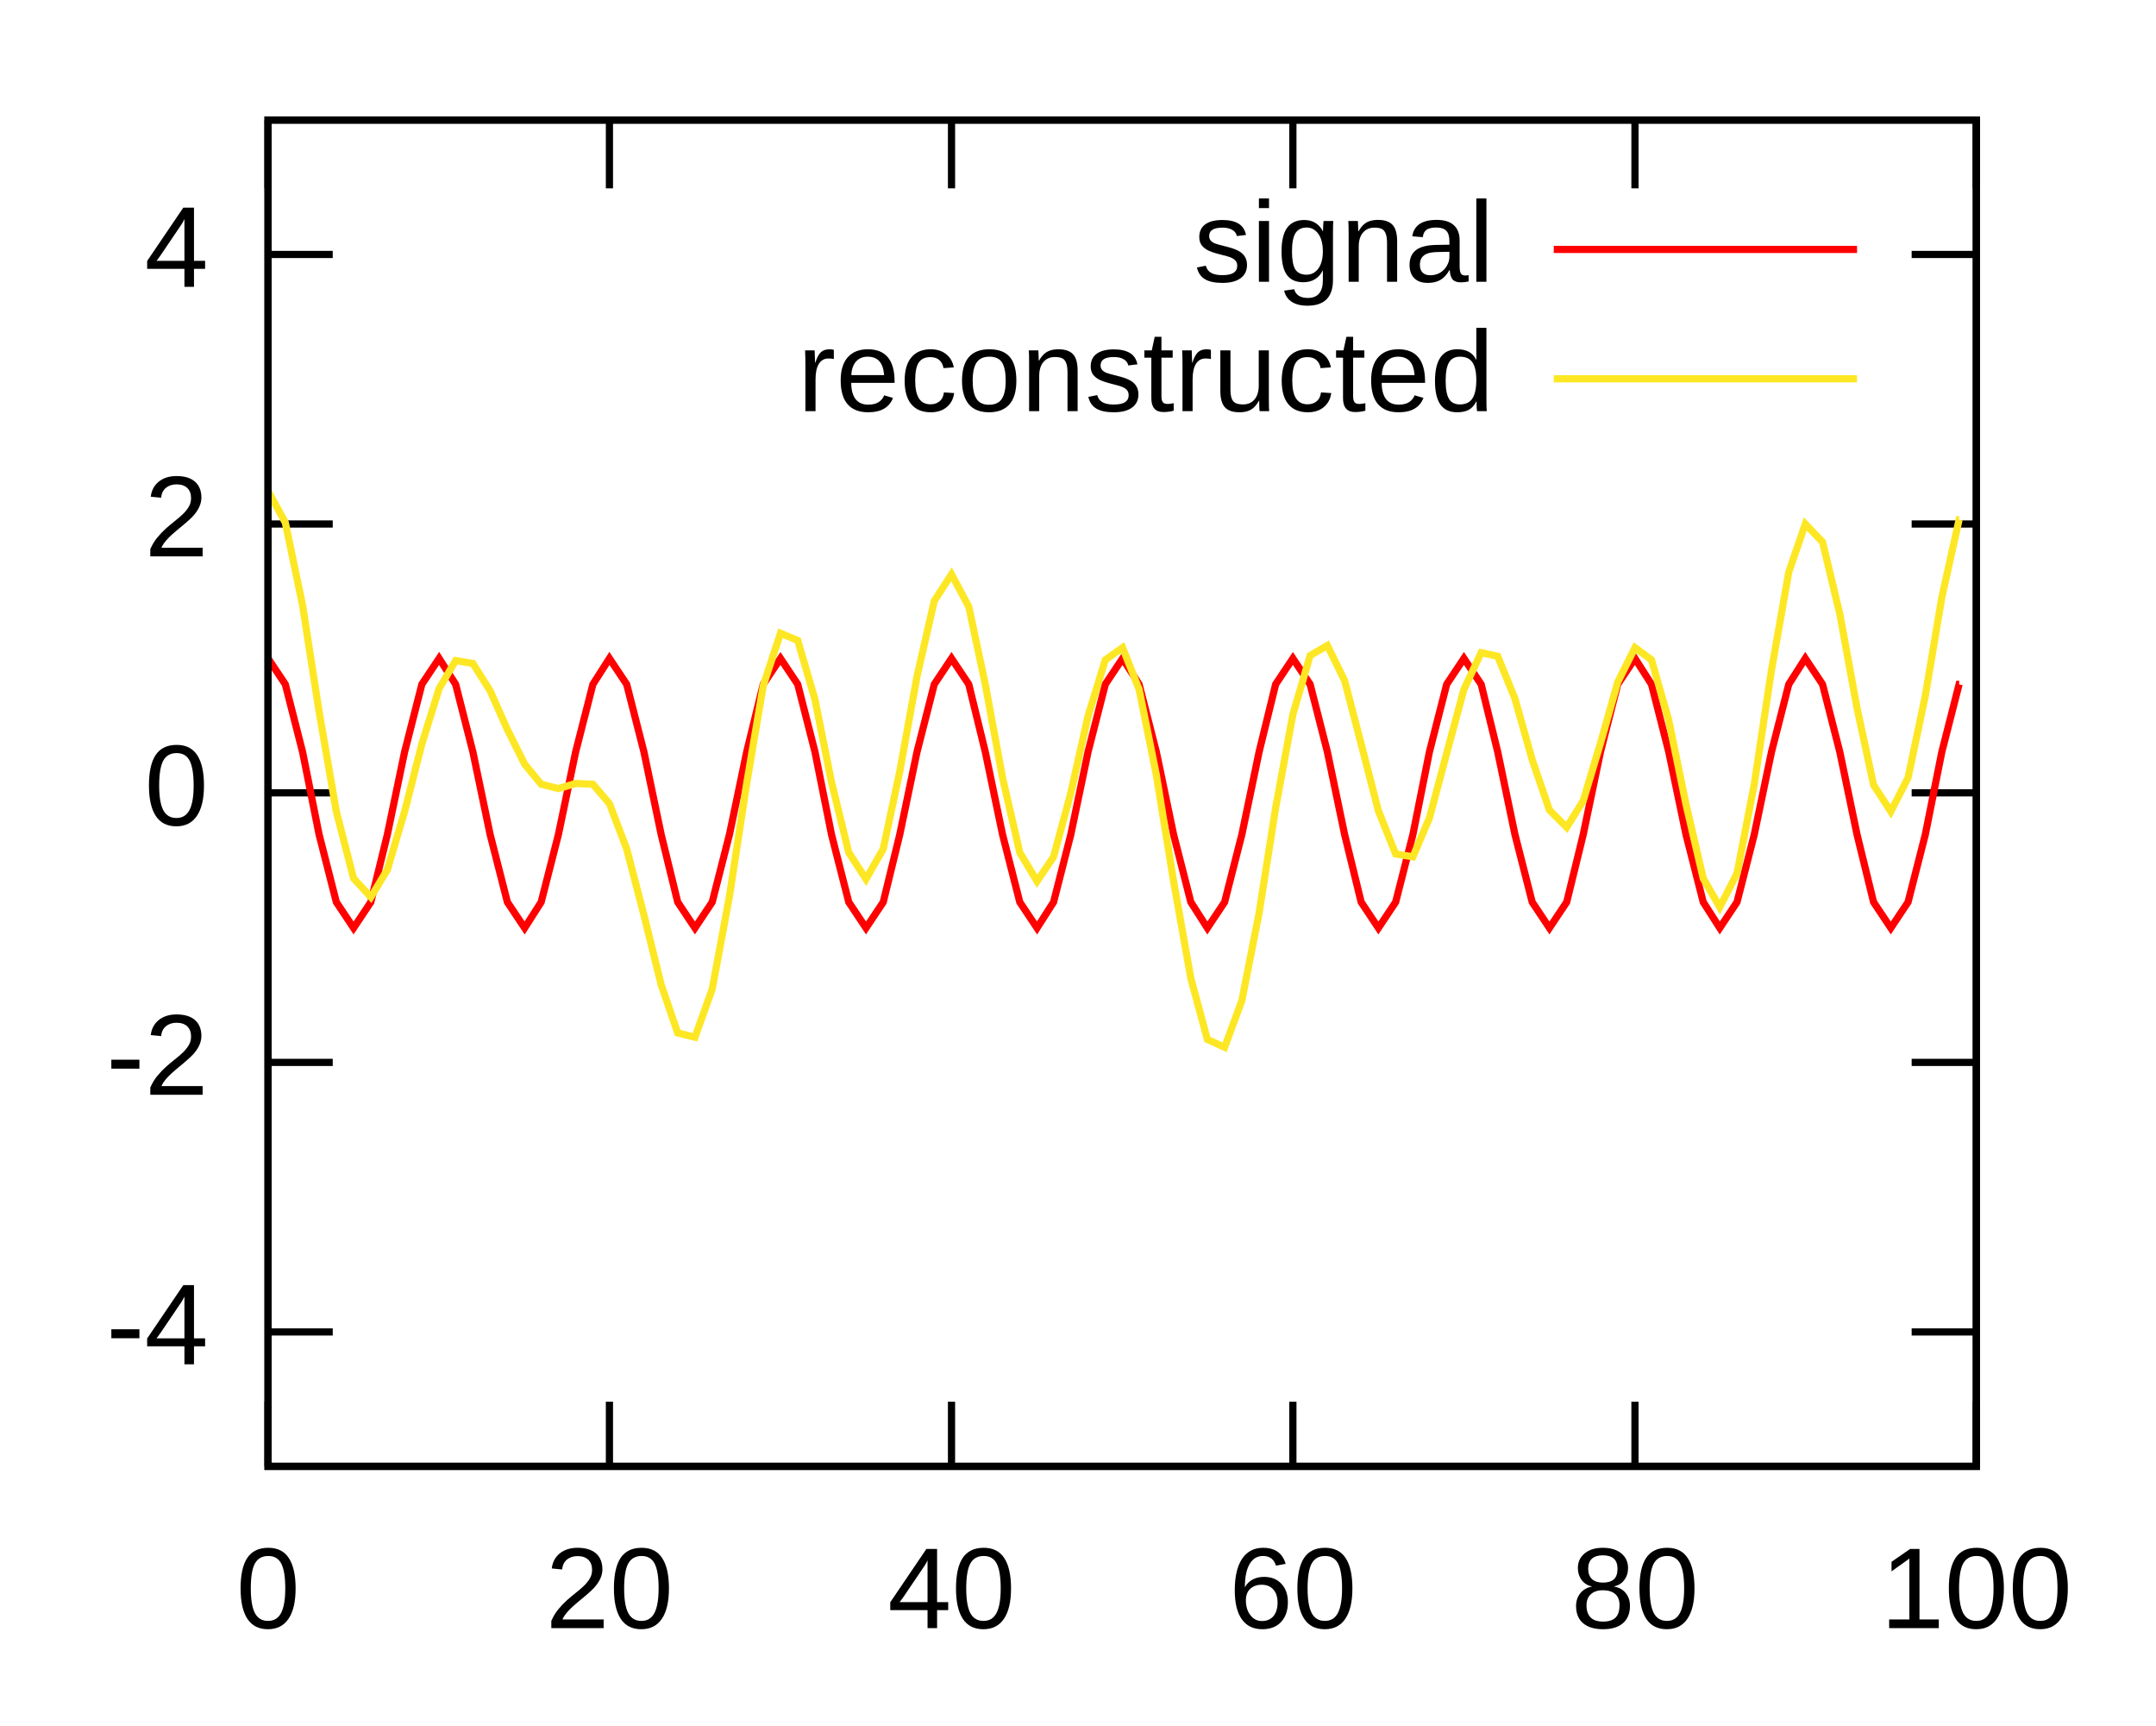
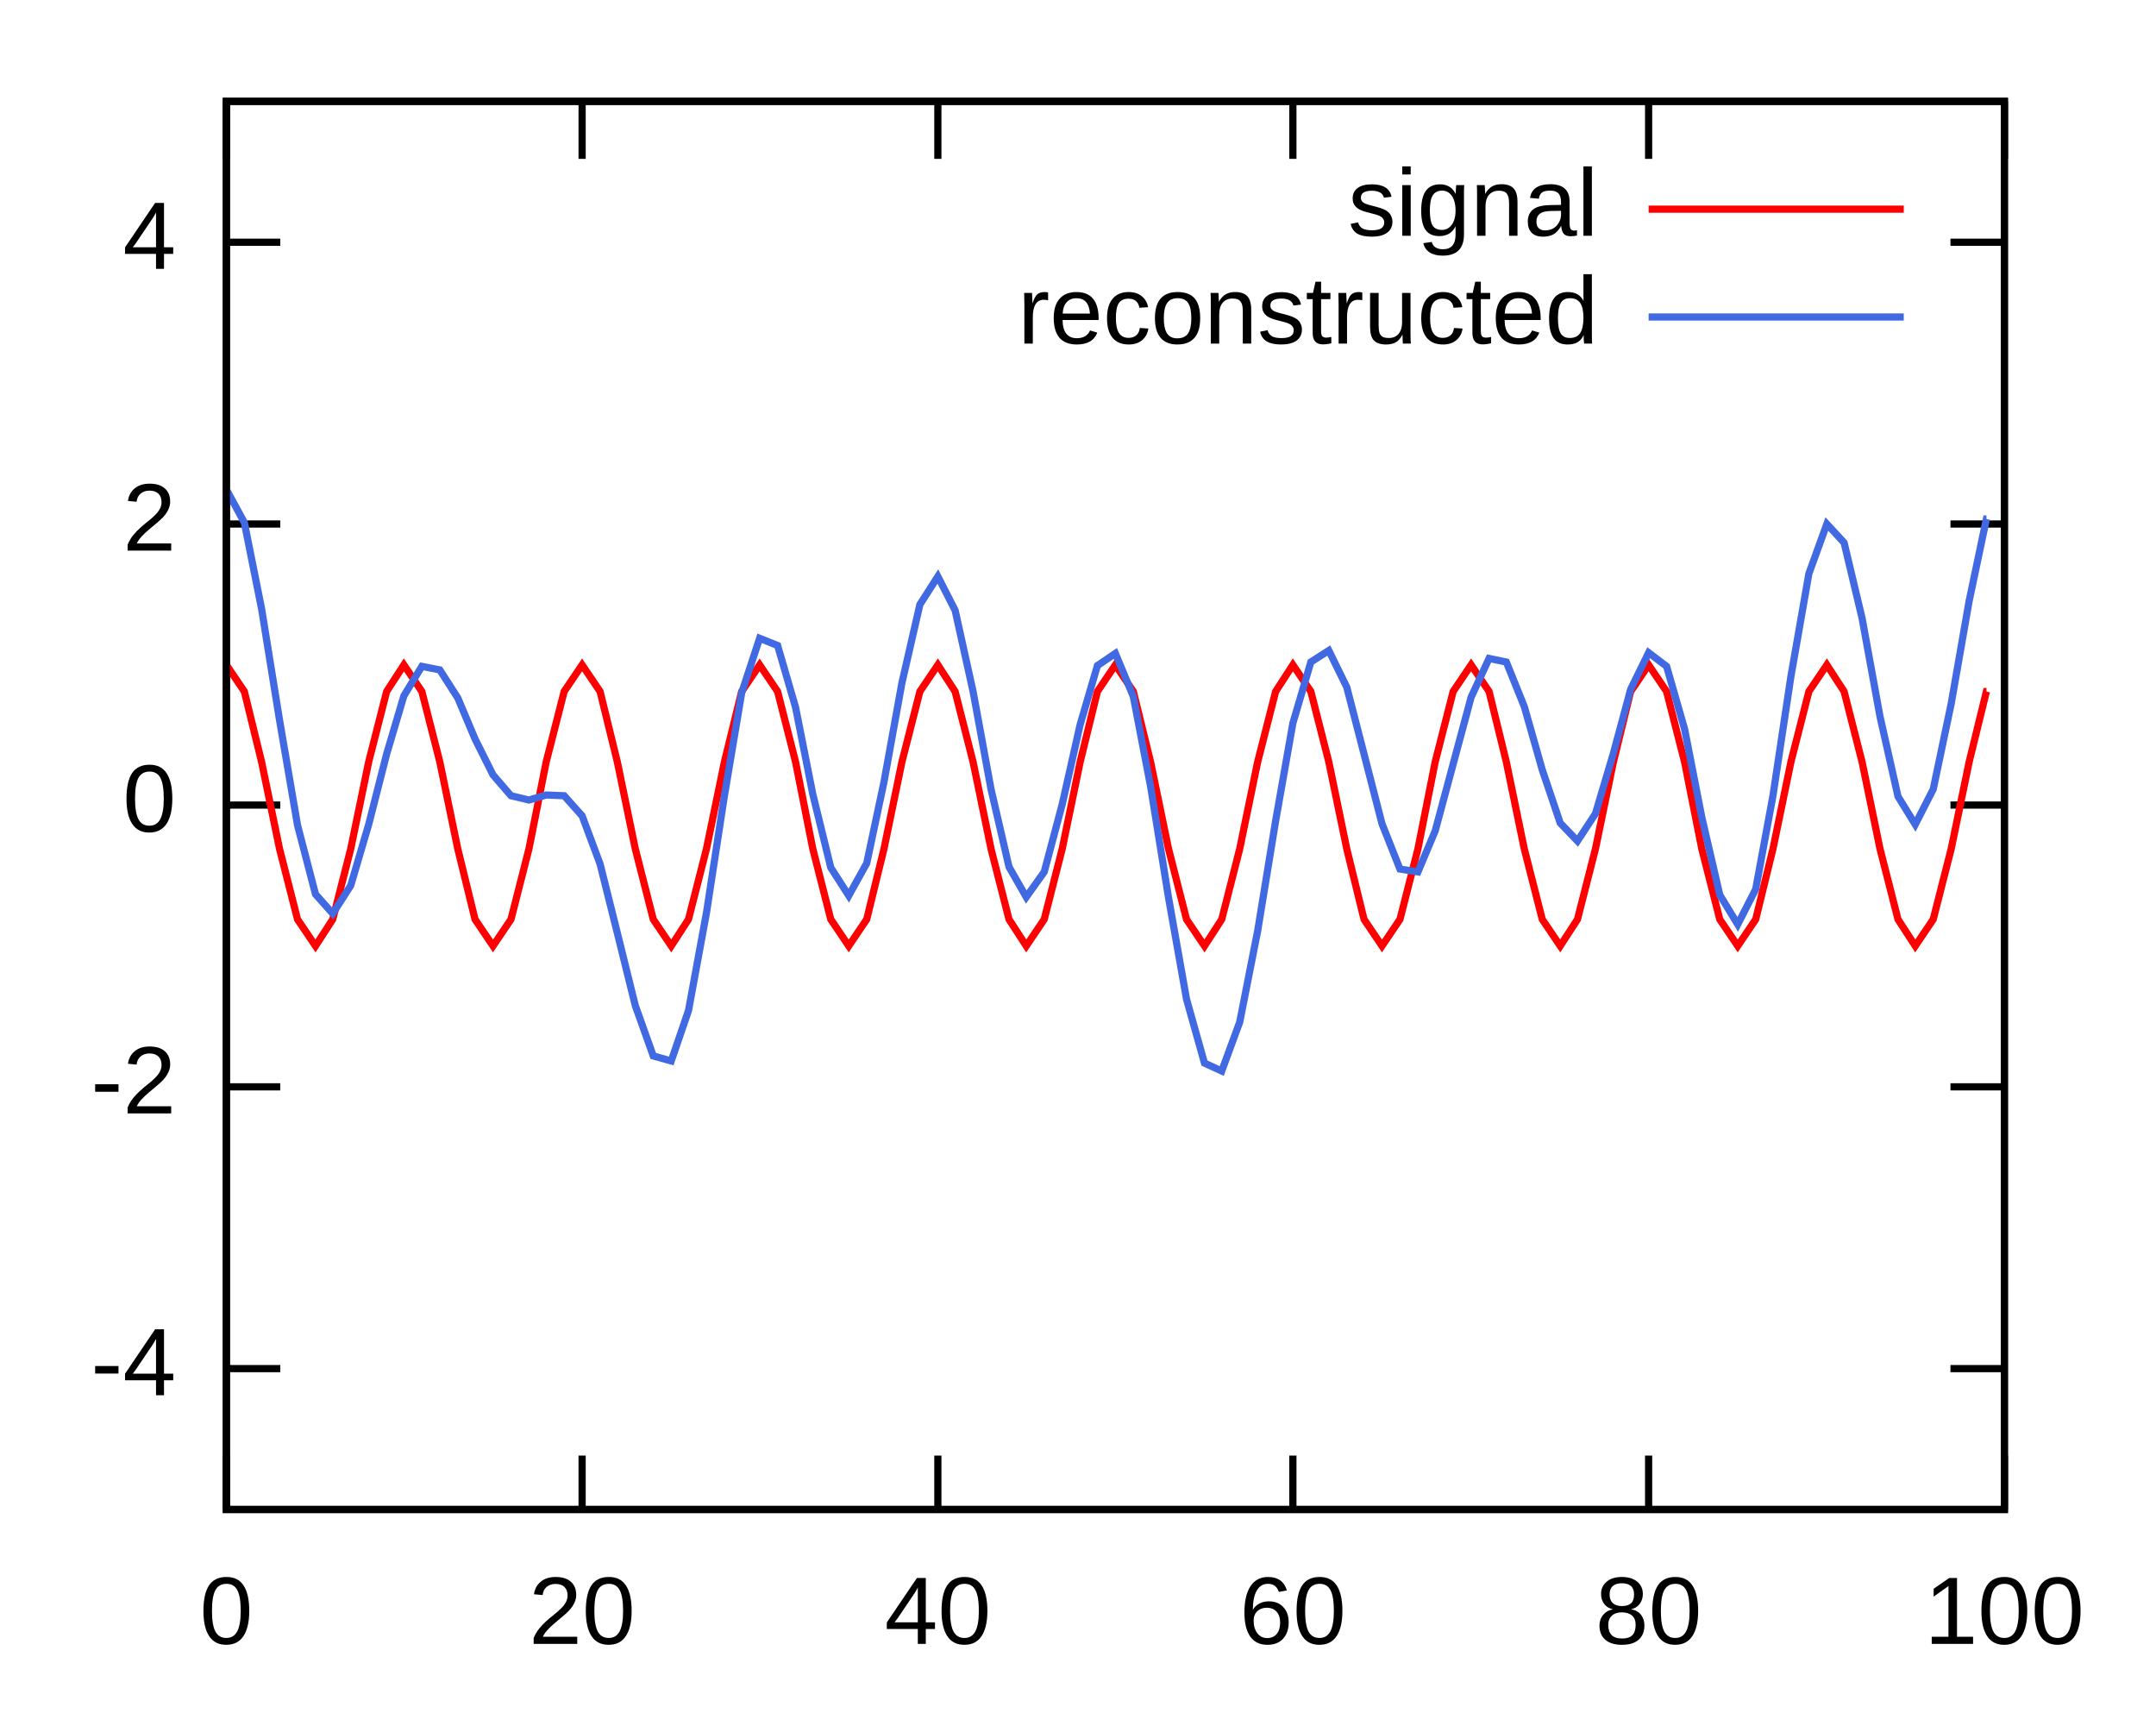
<svg xmlns="http://www.w3.org/2000/svg" xmlns:xlink="http://www.w3.org/1999/xlink" width="300" height="240" viewBox="0 0 300 240">
  <g id="gnuplot_canvas">
    <rect x="0" y="0" width="300" height="240" fill="none" />
    <defs>
      <circle id="gpDot" r="0.5" stroke-width="0.5" />
-       <path id="gpPt0" stroke-width="0.222" stroke="currentColor" d="M-1,0 h2 M0,-1 v2" />
-       <path id="gpPt1" stroke-width="0.222" stroke="currentColor" d="M-1,-1 L1,1 M1,-1 L-1,1" />
-       <path id="gpPt2" stroke-width="0.222" stroke="currentColor" d="M-1,0 L1,0 M0,-1 L0,1 M-1,-1 L1,1 M-1,1 L1,-1" />
-       <rect id="gpPt3" stroke-width="0.222" stroke="currentColor" x="-1" y="-1" width="2" height="2" />
-       <rect id="gpPt4" stroke-width="0.222" stroke="currentColor" fill="currentColor" x="-1" y="-1" width="2" height="2" />
-       <circle id="gpPt5" stroke-width="0.222" stroke="currentColor" cx="0" cy="0" r="1" />
+       <path id="gpPt0" stroke-width="0.267" stroke="currentColor" d="M-1,0 h2 M0,-1 v2" />
+       <path id="gpPt1" stroke-width="0.267" stroke="currentColor" d="M-1,-1 L1,1 M1,-1 L-1,1" />
+       <path id="gpPt2" stroke-width="0.267" stroke="currentColor" d="M-1,0 L1,0 M0,-1 L0,1 M-1,-1 L1,1 M-1,1 L1,-1" />
+       <rect id="gpPt3" stroke-width="0.267" stroke="currentColor" x="-1" y="-1" width="2" height="2" />
+       <rect id="gpPt4" stroke-width="0.267" stroke="currentColor" fill="currentColor" x="-1" y="-1" width="2" height="2" />
+       <circle id="gpPt5" stroke-width="0.267" stroke="currentColor" cx="0" cy="0" r="1" />
      <use xlink:href="#gpPt5" id="gpPt6" fill="currentColor" stroke="none" />
-       <path id="gpPt7" stroke-width="0.222" stroke="currentColor" d="M0,-1.33 L-1.33,0.67 L1.33,0.67 z" />
+       <path id="gpPt7" stroke-width="0.267" stroke="currentColor" d="M0,-1.33 L-1.33,0.67 L1.33,0.67 z" />
      <use xlink:href="#gpPt7" id="gpPt8" fill="currentColor" stroke="none" />
      <use xlink:href="#gpPt7" id="gpPt9" stroke="currentColor" transform="rotate(180)" />
      <use xlink:href="#gpPt9" id="gpPt10" fill="currentColor" stroke="none" />
      <use xlink:href="#gpPt3" id="gpPt11" stroke="currentColor" transform="rotate(45)" />
      <use xlink:href="#gpPt11" id="gpPt12" fill="currentColor" stroke="none" />
    </defs>
    <g style="fill:none; color:white; stroke:currentColor; stroke-width:1.00; stroke-linecap:butt; stroke-linejoin:miter">
</g>
    <g style="fill:none; color:black; stroke:currentColor; stroke-width:1.00; stroke-linecap:butt; stroke-linejoin:miter">
-       <path stroke="black" d="M37.3,185.3 L46.3,185.3 M275.0,185.3 L266.0,185.3  h0.01" />
-       <g transform="translate(29.0,189.8)" style="stroke:none; fill:black; font-family:Arial; font-size:12.00pt; text-anchor:end">
+       <path stroke="black" d="M31.5,190.4 L39.0,190.4 M278.9,190.4 L271.4,190.4  h0.01" />
+       <g transform="translate(24.5,194.1)" style="stroke:none; fill:black; font-family:Arial; font-size:10.00pt; text-anchor:end">
        <text>-4</text>
      </g>
-       <path stroke="black" d="M37.3,147.8 L46.3,147.8 M275.0,147.8 L266.0,147.8  h0.01" />
-       <g transform="translate(29.0,152.3)" style="stroke:none; fill:black; font-family:Arial; font-size:12.00pt; text-anchor:end">
+       <path stroke="black" d="M31.5,151.2 L39.0,151.2 M278.9,151.2 L271.4,151.2  h0.01" />
+       <g transform="translate(24.5,154.9)" style="stroke:none; fill:black; font-family:Arial; font-size:10.00pt; text-anchor:end">
        <text>-2</text>
      </g>
-       <path stroke="black" d="M37.3,110.3 L46.3,110.3 M275.0,110.3 L266.0,110.3  h0.01" />
-       <g transform="translate(29.0,114.8)" style="stroke:none; fill:black; font-family:Arial; font-size:12.00pt; text-anchor:end">
+       <path stroke="black" d="M31.5,112.0 L39.0,112.0 M278.9,112.0 L271.4,112.0  h0.01" />
+       <g transform="translate(24.5,115.7)" style="stroke:none; fill:black; font-family:Arial; font-size:10.00pt; text-anchor:end">
        <text> 0</text>
      </g>
-       <path stroke="black" d="M37.3,72.9 L46.3,72.9 M275.0,72.9 L266.0,72.9  h0.01" />
-       <g transform="translate(29.0,77.4)" style="stroke:none; fill:black; font-family:Arial; font-size:12.00pt; text-anchor:end">
+       <path stroke="black" d="M31.5,72.9 L39.0,72.9 M278.9,72.9 L271.4,72.9  h0.01" />
+       <g transform="translate(24.5,76.6)" style="stroke:none; fill:black; font-family:Arial; font-size:10.00pt; text-anchor:end">
        <text> 2</text>
      </g>
-       <path stroke="black" d="M37.3,35.4 L46.3,35.4 M275.0,35.4 L266.0,35.4  h0.01" />
-       <g transform="translate(29.0,39.9)" style="stroke:none; fill:black; font-family:Arial; font-size:12.00pt; text-anchor:end">
+       <path stroke="black" d="M31.5,33.7 L39.0,33.7 M278.9,33.7 L271.4,33.7  h0.01" />
+       <g transform="translate(24.5,37.4)" style="stroke:none; fill:black; font-family:Arial; font-size:10.00pt; text-anchor:end">
        <text> 4</text>
      </g>
-       <path stroke="black" d="M37.3,204.0 L37.3,195.0 M37.3,16.7 L37.3,25.7  h0.01" />
-       <g transform="translate(37.3,226.5)" style="stroke:none; fill:black; font-family:Arial; font-size:12.00pt; text-anchor:middle">
+       <path stroke="black" d="M31.5,210.0 L31.5,202.5 M31.5,14.1 L31.5,21.6  h0.01" />
+       <g transform="translate(31.5,228.7)" style="stroke:none; fill:black; font-family:Arial; font-size:10.00pt; text-anchor:middle">
        <text> 0</text>
      </g>
-       <path stroke="black" d="M84.8,204.0 L84.8,195.0 M84.8,16.7 L84.8,25.7  h0.01" />
-       <g transform="translate(84.8,226.5)" style="stroke:none; fill:black; font-family:Arial; font-size:12.00pt; text-anchor:middle">
+       <path stroke="black" d="M81.0,210.0 L81.0,202.5 M81.0,14.1 L81.0,21.6  h0.01" />
+       <g transform="translate(81.0,228.7)" style="stroke:none; fill:black; font-family:Arial; font-size:10.00pt; text-anchor:middle">
        <text> 20</text>
      </g>
-       <path stroke="black" d="M132.4,204.0 L132.4,195.0 M132.4,16.7 L132.4,25.7  h0.01" />
-       <g transform="translate(132.4,226.5)" style="stroke:none; fill:black; font-family:Arial; font-size:12.00pt; text-anchor:middle">
+       <path stroke="black" d="M130.5,210.0 L130.5,202.5 M130.5,14.1 L130.5,21.6  h0.01" />
+       <g transform="translate(130.5,228.7)" style="stroke:none; fill:black; font-family:Arial; font-size:10.00pt; text-anchor:middle">
        <text> 40</text>
      </g>
-       <path stroke="black" d="M179.9,204.0 L179.9,195.0 M179.9,16.7 L179.9,25.7  h0.01" />
-       <g transform="translate(179.9,226.5)" style="stroke:none; fill:black; font-family:Arial; font-size:12.00pt; text-anchor:middle">
+       <path stroke="black" d="M179.9,210.0 L179.9,202.5 M179.9,14.1 L179.9,21.6  h0.01" />
+       <g transform="translate(179.9,228.7)" style="stroke:none; fill:black; font-family:Arial; font-size:10.00pt; text-anchor:middle">
        <text> 60</text>
      </g>
-       <path stroke="black" d="M227.5,204.0 L227.5,195.0 M227.5,16.7 L227.5,25.7  h0.01" />
-       <g transform="translate(227.5,226.5)" style="stroke:none; fill:black; font-family:Arial; font-size:12.00pt; text-anchor:middle">
+       <path stroke="black" d="M229.4,210.0 L229.4,202.5 M229.4,14.1 L229.4,21.6  h0.01" />
+       <g transform="translate(229.4,228.7)" style="stroke:none; fill:black; font-family:Arial; font-size:10.00pt; text-anchor:middle">
        <text> 80</text>
      </g>
-       <path stroke="black" d="M275.0,204.0 L275.0,195.0 M275.0,16.7 L275.0,25.7  h0.01" />
-       <g transform="translate(275.0,226.5)" style="stroke:none; fill:black; font-family:Arial; font-size:12.00pt; text-anchor:middle">
+       <path stroke="black" d="M278.9,210.0 L278.9,202.5 M278.9,14.1 L278.9,21.6  h0.01" />
+       <g transform="translate(278.9,228.7)" style="stroke:none; fill:black; font-family:Arial; font-size:10.00pt; text-anchor:middle">
        <text> 100</text>
      </g>
-       <path stroke="black" d="M37.3,16.7 L37.3,204.0 L275.0,204.0 L275.0,16.7 L37.3,16.7 Z  h0.01" />
-       <g transform="translate(17.6,110.4) rotate(270)" style="stroke:none; fill:black; font-family:Arial; font-size:12.00pt; text-anchor:middle">
+       <path stroke="black" d="M31.5,14.1 L31.5,210.0 L278.9,210.0 L278.9,14.1 L31.5,14.1 Z  h0.01" />
+       <g transform="translate(14.7,112.1) rotate(270)" style="stroke:none; fill:black; font-family:Arial; font-size:10.00pt; text-anchor:middle">
        <text />
      </g>
-       <g transform="translate(156.1,30.2)" style="stroke:none; fill:black; font-family:Arial; font-size:12.00pt; text-anchor:middle">
+       <g transform="translate(155.2,25.3)" style="stroke:none; fill:black; font-family:Arial; font-size:10.00pt; text-anchor:middle">
        <text />
      </g>
    </g>
    <g id="gnuplot_plot_1">
      <g style="fill:none; color:red; stroke:currentColor; stroke-width:1.00; stroke-linecap:butt; stroke-linejoin:miter">
-         <g transform="translate(207.9,39.2)" style="stroke:none; fill:black; font-family:Arial; font-size:12.00pt; text-anchor:end">
+         <g transform="translate(222.4,32.8)" style="stroke:none; fill:black; font-family:Arial; font-size:10.00pt; text-anchor:end">
          <text>signal </text>
        </g>
-         <path d="M216.2,34.7 L258.4,34.7 M37.3,91.6 L39.7,95.2 L42.1,104.6 L44.4,116.1 L46.8,125.5 L49.2,129.1    L51.6,125.5 L53.9,116.1 L56.3,104.6 L58.7,95.2 L61.1,91.6 L63.4,95.2 L65.8,104.6 L68.2,116.1    L70.6,125.5 L73.0,129.1 L75.3,125.5 L77.7,116.1 L80.1,104.6 L82.5,95.2 L84.8,91.6 L87.2,95.2    L89.6,104.6 L92.0,116.1 L94.3,125.5 L96.7,129.1 L99.1,125.5 L101.5,116.1 L103.9,104.6 L106.2,95.2    L108.6,91.6 L111.0,95.2 L113.4,104.6 L115.7,116.1 L118.1,125.5 L120.5,129.1 L122.9,125.5 L125.2,116.1    L127.6,104.6 L130.0,95.2 L132.4,91.6 L134.8,95.2 L137.1,104.6 L139.5,116.1 L141.9,125.5 L144.3,129.1    L146.6,125.5 L149.0,116.1 L151.4,104.6 L153.8,95.2 L156.2,91.6 L158.5,95.2 L160.9,104.6 L163.3,116.1    L165.7,125.5 L168.0,129.1 L170.4,125.5 L172.8,116.1 L175.2,104.6 L177.5,95.2 L179.9,91.6 L182.3,95.2    L184.7,104.6 L187.1,116.1 L189.4,125.5 L191.8,129.1 L194.2,125.5 L196.6,116.1 L198.9,104.6 L201.3,95.2    L203.7,91.6 L206.1,95.2 L208.4,104.6 L210.8,116.1 L213.2,125.5 L215.6,129.1 L218.0,125.5 L220.3,116.1    L222.7,104.6 L225.1,95.2 L227.5,91.6 L229.8,95.2 L232.2,104.6 L234.6,116.1 L237.0,125.5 L239.3,129.1    L241.7,125.5 L244.1,116.1 L246.5,104.6 L248.9,95.2 L251.2,91.6 L253.6,95.2 L256.0,104.6 L258.4,116.1    L260.7,125.5 L263.1,129.1 L265.5,125.5 L267.9,116.1 L270.2,104.6 L272.6,95.2  h0.01" />
+         <path d="M229.4,29.1 L264.9,29.1 M31.5,92.5 L34.0,96.2 L36.4,106.0 L38.9,118.1 L41.4,127.9 L43.9,131.6    L46.3,127.9 L48.8,118.1 L51.3,106.0 L53.8,96.2 L56.2,92.5 L58.7,96.2 L61.2,106.0 L63.7,118.1    L66.1,127.9 L68.6,131.6 L71.1,127.9 L73.6,118.1 L76.0,106.0 L78.5,96.2 L81.0,92.5 L83.5,96.2    L85.9,106.0 L88.4,118.1 L90.9,127.9 L93.4,131.6 L95.8,127.9 L98.3,118.1 L100.8,106.0 L103.2,96.2    L105.7,92.5 L108.2,96.2 L110.7,106.0 L113.1,118.1 L115.6,127.9 L118.1,131.6 L120.6,127.9 L123.0,118.1    L125.5,106.0 L128.0,96.2 L130.5,92.5 L132.9,96.2 L135.4,106.0 L137.9,118.1 L140.4,127.9 L142.8,131.6    L145.3,127.9 L147.8,118.1 L150.3,106.0 L152.7,96.2 L155.2,92.5 L157.7,96.2 L160.1,106.0 L162.6,118.1    L165.1,127.9 L167.6,131.6 L170.0,127.9 L172.5,118.1 L175.0,106.0 L177.5,96.2 L179.9,92.5 L182.4,96.2    L184.9,106.0 L187.4,118.1 L189.8,127.9 L192.3,131.6 L194.8,127.9 L197.3,118.1 L199.7,106.0 L202.2,96.2    L204.7,92.5 L207.2,96.2 L209.6,106.0 L212.1,118.1 L214.6,127.9 L217.1,131.6 L219.5,127.9 L222.0,118.1    L224.5,106.0 L226.9,96.2 L229.4,92.5 L231.9,96.2 L234.4,106.0 L236.8,118.1 L239.3,127.9 L241.8,131.6    L244.3,127.9 L246.7,118.1 L249.2,106.0 L251.7,96.2 L254.2,92.5 L256.6,96.2 L259.1,106.0 L261.6,118.1    L264.1,127.9 L266.5,131.6 L269.0,127.9 L271.5,118.1 L274.0,106.0 L276.4,96.2  h0.01" />
      </g>
    </g>
    <g id="gnuplot_plot_2">
      <g style="fill:none; color:green; stroke:currentColor; stroke-width:1.00; stroke-linecap:butt; stroke-linejoin:miter">
-         <g transform="translate(207.9,57.2)" style="stroke:none; fill:black; font-family:Arial; font-size:12.00pt; text-anchor:end">
+         <g transform="translate(222.4,47.8)" style="stroke:none; fill:black; font-family:Arial; font-size:10.00pt; text-anchor:end">
          <text>reconstructed </text>
        </g>
-         <path stroke="rgb(253, 231,  37)" d="M216.2,52.7 L258.4,52.7 M37.3,68.3 L39.7,72.7 L42.1,84.2 L44.4,99.0 L46.8,112.9 L49.2,122.2    L51.6,124.8 L53.9,121.0 L56.3,112.9 L58.7,103.5 L61.1,95.8 L63.4,91.9 L65.8,92.3 L68.2,96.1    L70.6,101.5 L73.0,106.3 L75.3,109.1 L77.7,109.7 L80.1,109.0 L82.5,109.1 L84.8,111.8 L87.2,118.1    L89.6,127.3 L92.0,137.0 L94.3,143.7 L96.7,144.3 L99.1,137.6 L101.5,124.7 L103.9,109.0 L106.2,95.4    L108.6,88.1 L111.0,89.1 L113.4,97.3 L115.7,108.8 L118.1,118.6 L120.5,122.3 L122.9,118.1 L125.2,107.3    L127.6,94.1 L130.0,83.6 L132.4,79.9 L134.8,84.4 L137.1,95.2 L139.5,108.2 L141.9,118.6 L144.3,122.6    L146.6,119.2 L149.0,110.3 L151.4,99.6 L153.8,91.8 L156.2,90.1 L158.5,95.9 L160.9,107.8 L163.3,122.6    L165.7,136.1 L168.0,144.6 L170.4,145.7 L172.8,139.2 L175.2,127.0 L177.5,112.4 L179.9,99.4 L182.3,91.2    L184.7,89.8 L187.1,94.7 L189.4,103.5 L191.8,112.8 L194.2,118.8 L196.6,119.2 L198.9,113.8 L201.3,104.8    L203.7,95.9 L206.1,90.8 L208.4,91.3 L210.8,97.2 L213.2,105.7 L215.6,112.7 L218.0,115.1 L220.3,111.4    L222.7,103.4 L225.1,94.9 L227.5,90.1 L229.8,91.8 L232.2,100.2 L234.6,111.9 L237.0,122.2 L239.3,126.2    L241.7,121.5 L244.1,109.1 L246.5,93.2 L248.9,79.6 L251.2,72.9 L253.6,75.4 L256.0,85.4 L258.4,98.5    L260.7,109.2 L263.1,112.9 L265.5,108.2 L267.9,96.8 L270.2,83.1 L272.6,72.3  h0.01" />
+         <path stroke="rgb( 65, 105, 225)" d="M229.4,44.1 L264.9,44.1 M31.5,68.1 L34.0,72.7 L36.4,84.7 L38.9,100.2 L41.4,114.8 L43.9,124.4    L46.3,127.1 L48.8,123.2 L51.3,114.7 L53.8,104.9 L56.2,96.8 L58.7,92.7 L61.2,93.2 L63.7,97.1    L66.1,102.8 L68.6,107.8 L71.1,110.7 L73.6,111.3 L76.0,110.6 L78.5,110.7 L81.0,113.5 L83.5,120.2    L85.9,129.8 L88.4,139.9 L90.9,146.9 L93.4,147.6 L95.8,140.6 L98.3,127.0 L100.8,110.7 L103.2,96.4    L105.7,88.8 L108.2,89.8 L110.7,98.4 L113.1,110.5 L115.6,120.7 L118.1,124.6 L120.6,120.1 L123.0,108.8    L125.5,95.0 L128.0,84.1 L130.5,80.2 L132.9,84.9 L135.4,96.2 L137.9,109.8 L140.4,120.6 L142.8,124.8    L145.3,121.3 L147.8,111.9 L150.3,100.8 L152.7,92.6 L155.2,90.9 L157.7,96.9 L160.1,109.4 L162.6,124.9    L165.1,139.0 L167.6,147.9 L170.0,149.0 L172.5,142.2 L175.0,129.5 L177.5,114.2 L179.9,100.6 L182.4,92.1    L184.9,90.5 L187.4,95.6 L189.8,104.9 L192.3,114.6 L194.8,120.9 L197.3,121.3 L199.7,115.6 L202.2,106.3    L204.7,97.0 L207.2,91.6 L209.6,92.1 L212.1,98.3 L214.6,107.1 L217.1,114.5 L219.5,117.0 L222.0,113.2    L224.5,104.8 L226.9,95.9 L229.4,90.8 L231.9,92.7 L234.4,101.4 L236.8,113.7 L239.3,124.5 L241.8,128.6    L244.3,123.7 L246.7,110.7 L249.2,94.1 L251.7,79.8 L254.2,72.9 L256.6,75.5 L259.1,86.0 L261.6,99.7    L264.1,110.8 L266.5,114.7 L269.0,109.8 L271.5,97.9 L274.0,83.6 L276.4,72.2  h0.01" />
      </g>
    </g>
    <g style="fill:none; color:black; stroke:currentColor; stroke-width:1.00; stroke-linecap:butt; stroke-linejoin:miter">
-       <path stroke="black" d="M37.3,16.7 L37.3,204.0 L275.0,204.0 L275.0,16.7 L37.3,16.7 Z  h0.01" />
+       <path stroke="black" d="M31.5,14.1 L31.5,210.0 L278.9,210.0 L278.9,14.1 L31.5,14.1 Z  h0.01" />
    </g>
  </g>
</svg>
